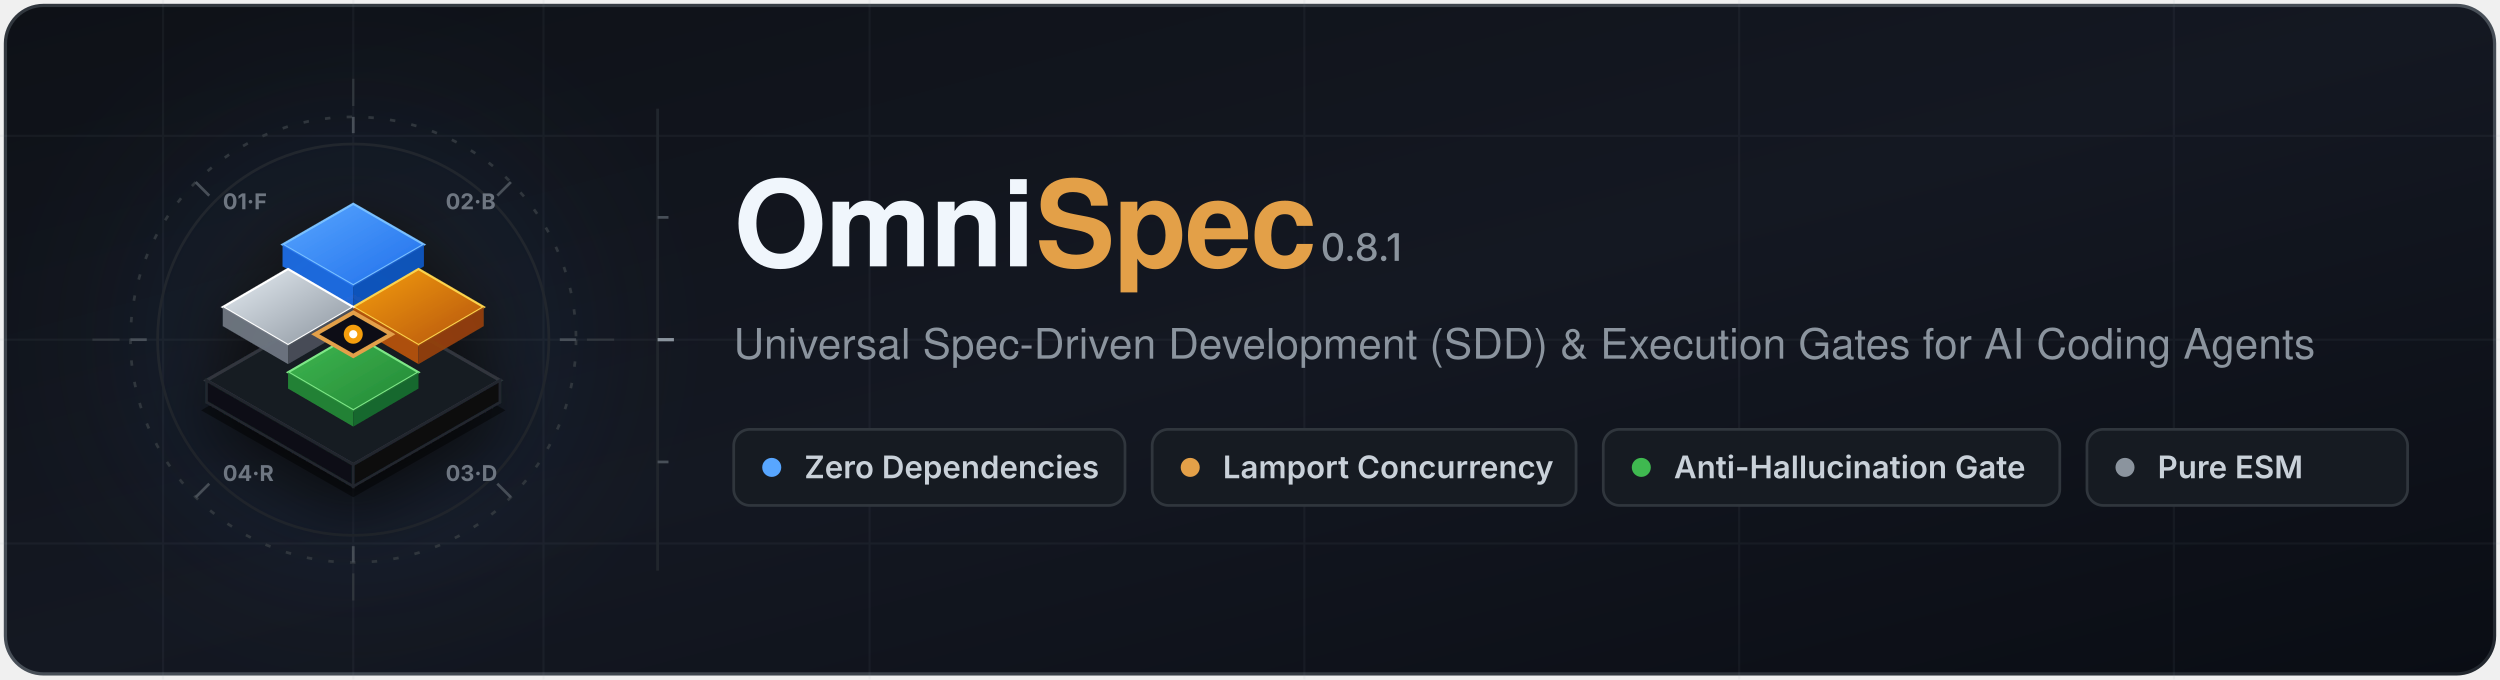
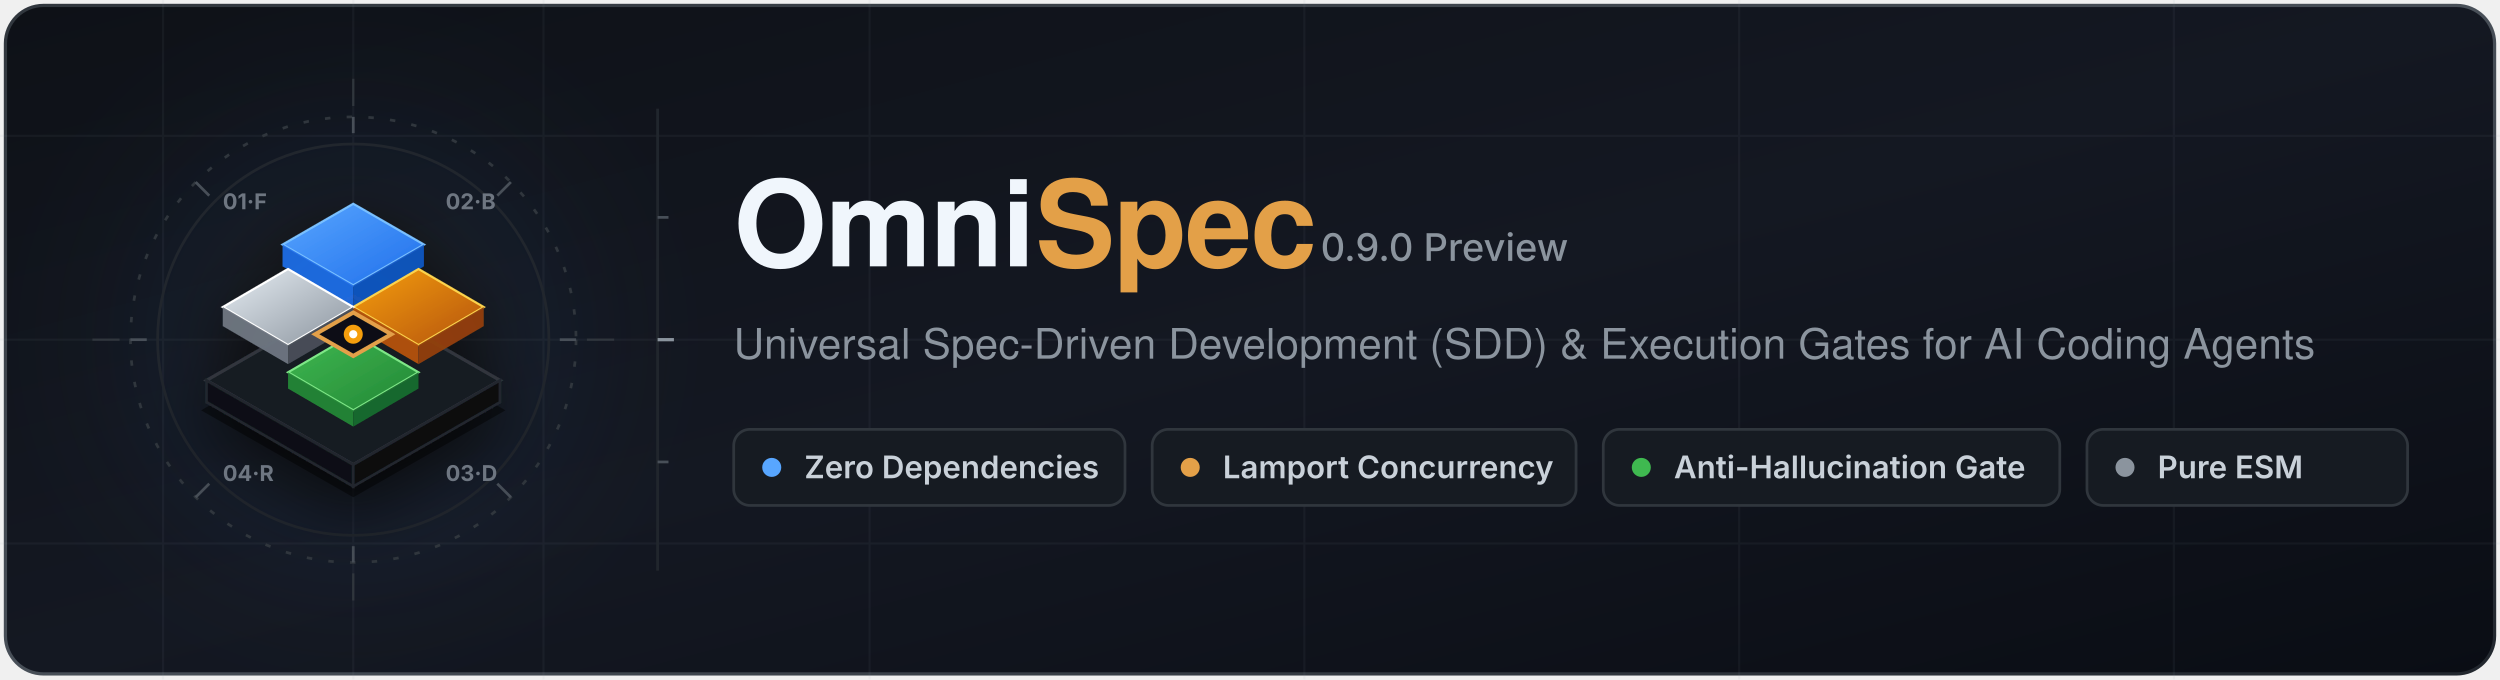
<svg xmlns="http://www.w3.org/2000/svg" viewBox="0 0 920 250" width="100%" height="250" fill="none">
  <defs>
    <linearGradient id="obsidian-bg" x1="0%" y1="0%" x2="100%" y2="100%">
      <stop offset="0%" stop-color="#0E1117" />
      <stop offset="50%" stop-color="#141822" />
      <stop offset="100%" stop-color="#0A0D14" />
    </linearGradient>
    <linearGradient id="border-line" x1="0%" y1="0%" x2="100%" y2="100%">
      <stop offset="0%" stop-color="#30363D" />
      <stop offset="50%" stop-color="#484F58" />
      <stop offset="100%" stop-color="#21262D" />
    </linearGradient>
    <linearGradient id="copper-amber" x1="0%" y1="0%" x2="100%" y2="100%">
      <stop offset="0%" stop-color="#F59E0B" />
      <stop offset="100%" stop-color="#B45309" />
    </linearGradient>
    <linearGradient id="slate-steel" x1="0%" y1="0%" x2="100%" y2="100%">
      <stop offset="0%" stop-color="#58A6FF" />
      <stop offset="100%" stop-color="#1F6FEB" />
    </linearGradient>
    <linearGradient id="sage-olive" x1="0%" y1="0%" x2="100%" y2="100%">
      <stop offset="0%" stop-color="#3FB950" />
      <stop offset="100%" stop-color="#238636" />
    </linearGradient>
    <linearGradient id="titanium-lead" x1="0%" y1="0%" x2="100%" y2="100%">
      <stop offset="0%" stop-color="#E6EDF3" />
      <stop offset="100%" stop-color="#8B949E" />
    </linearGradient>
    <radialGradient id="warm-ambient" cx="130" cy="125" r="140" gradientUnits="userSpaceOnUse">
      <stop offset="0%" stop-color="#F59E0B" stop-opacity="0.08" />
      <stop offset="50%" stop-color="#58A6FF" stop-opacity="0.04" />
      <stop offset="100%" stop-color="#0E1117" stop-opacity="0" />
    </radialGradient>
    <filter id="plinth-shadow" x="-30%" y="-30%" width="160%" height="160%">
      <feDropShadow dx="0" dy="8" stdDeviation="12" flood-color="#000000" flood-opacity="0.6" />
    </filter>
  </defs>
  <rect x="2" y="2" width="916" height="246" rx="14" fill="url(#obsidian-bg)" stroke="url(#border-line)" stroke-width="1.2" />
  <rect x="2" y="2" width="916" height="246" rx="14" fill="url(#warm-ambient)" />
  <g opacity="0.07" stroke="#8B949E" stroke-width="0.8">
    <line x1="60" y1="0" x2="60" y2="250" />
    <line x1="130" y1="0" x2="130" y2="250" />
    <line x1="200" y1="0" x2="200" y2="250" />
    <line x1="320" y1="0" x2="320" y2="250" />
    <line x1="480" y1="0" x2="480" y2="250" />
    <line x1="640" y1="0" x2="640" y2="250" />
    <line x1="800" y1="0" x2="800" y2="250" />
    <line x1="0" y1="50" x2="920" y2="50" />
    <line x1="0" y1="125" x2="920" y2="125" />
    <line x1="0" y1="200" x2="920" y2="200" />
  </g>
  <g transform="translate(130, 125)">
    <circle cx="0" cy="0" r="82" fill="none" stroke="#30363D" stroke-width="1" stroke-dasharray="2,6" />
    <circle cx="0" cy="0" r="72" fill="none" stroke="#21262D" stroke-width="1" />
    <g stroke="#484F58" stroke-width="1">
      <line x1="0" y1="-82" x2="0" y2="-76" />
      <line x1="0" y1="82" x2="0" y2="76" />
      <line x1="-82" y1="0" x2="-76" y2="0" />
      <line x1="82" y1="0" x2="76" y2="0" />
      <line x1="58" y1="-58" x2="53" y2="-53" />
      <line x1="-58" y1="-58" x2="-53" y2="-53" />
      <line x1="58" y1="58" x2="53" y2="53" />
      <line x1="-58" y1="58" x2="-53" y2="53" />
    </g>
    <g stroke="#30363D" stroke-width="0.8">
      <line x1="-96" y1="0" x2="-86" y2="0" />
      <line x1="86" y1="0" x2="96" y2="0" />
      <line x1="0" y1="-96" x2="0" y2="-86" />
      <line x1="0" y1="86" x2="0" y2="96" />
    </g>
    <g filter="url(#plinth-shadow)">
      <polygon points="0,58 56,26 0,-6 -56,26" fill="#000000" opacity="0.45" />
      <polygon points="0,-16 54,15 0,46 -54,15" fill="#161B22" stroke="#30363D" stroke-width="1.2" />
      <polygon points="-54,15 0,46 0,54 -54,23" fill="#0D1117" stroke="#21262D" stroke-width="1" />
      <polygon points="0,46 54,15 54,23 0,54" fill="#090C10" stroke="#21262D" stroke-width="1" />
      <g transform="translate(0, -18)">
        <polygon points="0,-32 26,-17 0,-2 -26,-17" fill="url(#slate-steel)" stroke="#79C0FF" stroke-width="0.8" />
        <polygon points="-26,-17 0,-2 0,6 -26,-9" fill="#1F6FEB" opacity="0.9" />
        <polygon points="0,-2 26,-17 26,-9 0,6" fill="#1158C7" opacity="0.9" />
      </g>
      <g transform="translate(24, -4)">
        <polygon points="0,-22 24,-8 0,6 -24,-8" fill="url(#copper-amber)" stroke="#FCD34D" stroke-width="0.8" />
        <polygon points="-24,-8 0,6 0,13 -24,-1" fill="#B45309" opacity="0.95" />
        <polygon points="0,6 24,-8 24,-1 0,13" fill="#92400E" opacity="0.95" />
      </g>
      <g transform="translate(0, 10)">
        <polygon points="0,-12 24,2 0,16 -24,2" fill="url(#sage-olive)" stroke="#7EE787" stroke-width="0.8" />
        <polygon points="-24,2 0,16 0,22 -24,8" fill="#238636" opacity="0.95" />
        <polygon points="0,16 24,2 24,8 0,22" fill="#196C2E" opacity="0.95" />
      </g>
      <g transform="translate(-24, -4)">
        <polygon points="0,-22 24,-8 0,6 -24,-8" fill="url(#titanium-lead)" stroke="#FFFFFF" stroke-width="0.8" />
        <polygon points="-24,-8 0,6 0,13 -24,-1" fill="#6E7681" opacity="0.95" />
        <polygon points="0,6 24,-8 24,-1 0,13" fill="#484F58" opacity="0.95" />
      </g>
      <polygon points="0,-10 14,-2 0,6 -14,-2" fill="#0D1117" stroke="#E3A048" stroke-width="1.5" />
      <circle cx="0" cy="-2" r="3.5" fill="#F59E0B" />
      <circle cx="0" cy="-2" r="1.5" fill="#FFFFFF" />
    </g>
    <text x="-48" y="-48" font-family="-apple-system, BlinkMacSystemFont, 'SF Mono', monospace" font-size="8" font-weight="700" fill="#6E7681">01·F</text>
    <text x="34" y="-48" font-family="-apple-system, BlinkMacSystemFont, 'SF Mono', monospace" font-size="8" font-weight="700" fill="#6E7681">02·B</text>
    <text x="34" y="52" font-family="-apple-system, BlinkMacSystemFont, 'SF Mono', monospace" font-size="8" font-weight="700" fill="#6E7681">03·D</text>
    <text x="-48" y="52" font-family="-apple-system, BlinkMacSystemFont, 'SF Mono', monospace" font-size="8" font-weight="700" fill="#6E7681">04·R</text>
  </g>
  <line x1="242" y1="40" x2="242" y2="210" stroke="#21262D" stroke-width="1" />
  <line x1="242" y1="80" x2="246" y2="80" stroke="#484F58" stroke-width="1" />
  <line x1="242" y1="125" x2="248" y2="125" stroke="#8B949E" stroke-width="1.2" />
  <line x1="242" y1="170" x2="246" y2="170" stroke="#484F58" stroke-width="1" />
  <g transform="translate(270, 56)">
    <g>
      <text x="0" y="42" font-family="-apple-system, BlinkMacSystemFont, 'Segoe UI', Helvetica, Arial, sans-serif" font-size="44" font-weight="800" letter-spacing="-0.5" fill="#F0F6FC">
        Omni<tspan fill="#E3A048">Spec</tspan>
      </text>
-       <text x="216" y="40" font-family="-apple-system, BlinkMacSystemFont, 'SF Mono', monospace" font-size="14" font-weight="500" fill="#8B949E">0.8.1</text>
+       <text x="216" y="40" font-family="-apple-system, BlinkMacSystemFont, 'SF Mono', monospace" font-size="14" font-weight="500" fill="#8B949E">0.9.0 Preview</text>
    </g>
    <text x="0" y="76" font-family="-apple-system, BlinkMacSystemFont, 'Segoe UI', Helvetica, Arial, sans-serif" font-size="15.5" font-weight="450" fill="#8B949E" letter-spacing="0.1">
      Universal Spec-Driven Development (SDD) &amp; Execution Gates for AI Coding Agents
    </text>
    <g transform="translate(0, 102)">
      <g>
        <rect x="0" y="0" width="144" height="28" rx="6" fill="#161B22" stroke="#30363D" stroke-width="1" />
        <circle cx="14" cy="14" r="3.5" fill="#58A6FF" />
        <text x="26" y="18" font-family="-apple-system, BlinkMacSystemFont, 'Segoe UI', sans-serif" font-size="11.5" font-weight="600" fill="#C9D1D9">Zero Dependencies</text>
      </g>
      <g transform="translate(154, 0)">
        <rect x="0" y="0" width="156" height="28" rx="6" fill="#161B22" stroke="#30363D" stroke-width="1" />
        <circle cx="14" cy="14" r="3.5" fill="#E3A048" />
        <text x="26" y="18" font-family="-apple-system, BlinkMacSystemFont, 'Segoe UI', sans-serif" font-size="11.5" font-weight="600" fill="#C9D1D9">Lamport Concurrency</text>
      </g>
      <g transform="translate(320, 0)">
        <rect x="0" y="0" width="168" height="28" rx="6" fill="#161B22" stroke="#30363D" stroke-width="1" />
        <circle cx="14" cy="14" r="3.5" fill="#3FB950" />
        <text x="26" y="18" font-family="-apple-system, BlinkMacSystemFont, 'Segoe UI', sans-serif" font-size="11.5" font-weight="600" fill="#C9D1D9">Anti-Hallucination Gate</text>
      </g>
      <g transform="translate(498, 0)">
        <rect x="0" y="0" width="118" height="28" rx="6" fill="#161B22" stroke="#30363D" stroke-width="1" />
        <circle cx="14" cy="14" r="3.5" fill="#8B949E" />
        <text x="26" y="18" font-family="-apple-system, BlinkMacSystemFont, 'Segoe UI', sans-serif" font-size="11.5" font-weight="600" fill="#C9D1D9">Pure ESM</text>
      </g>
    </g>
  </g>
</svg>
